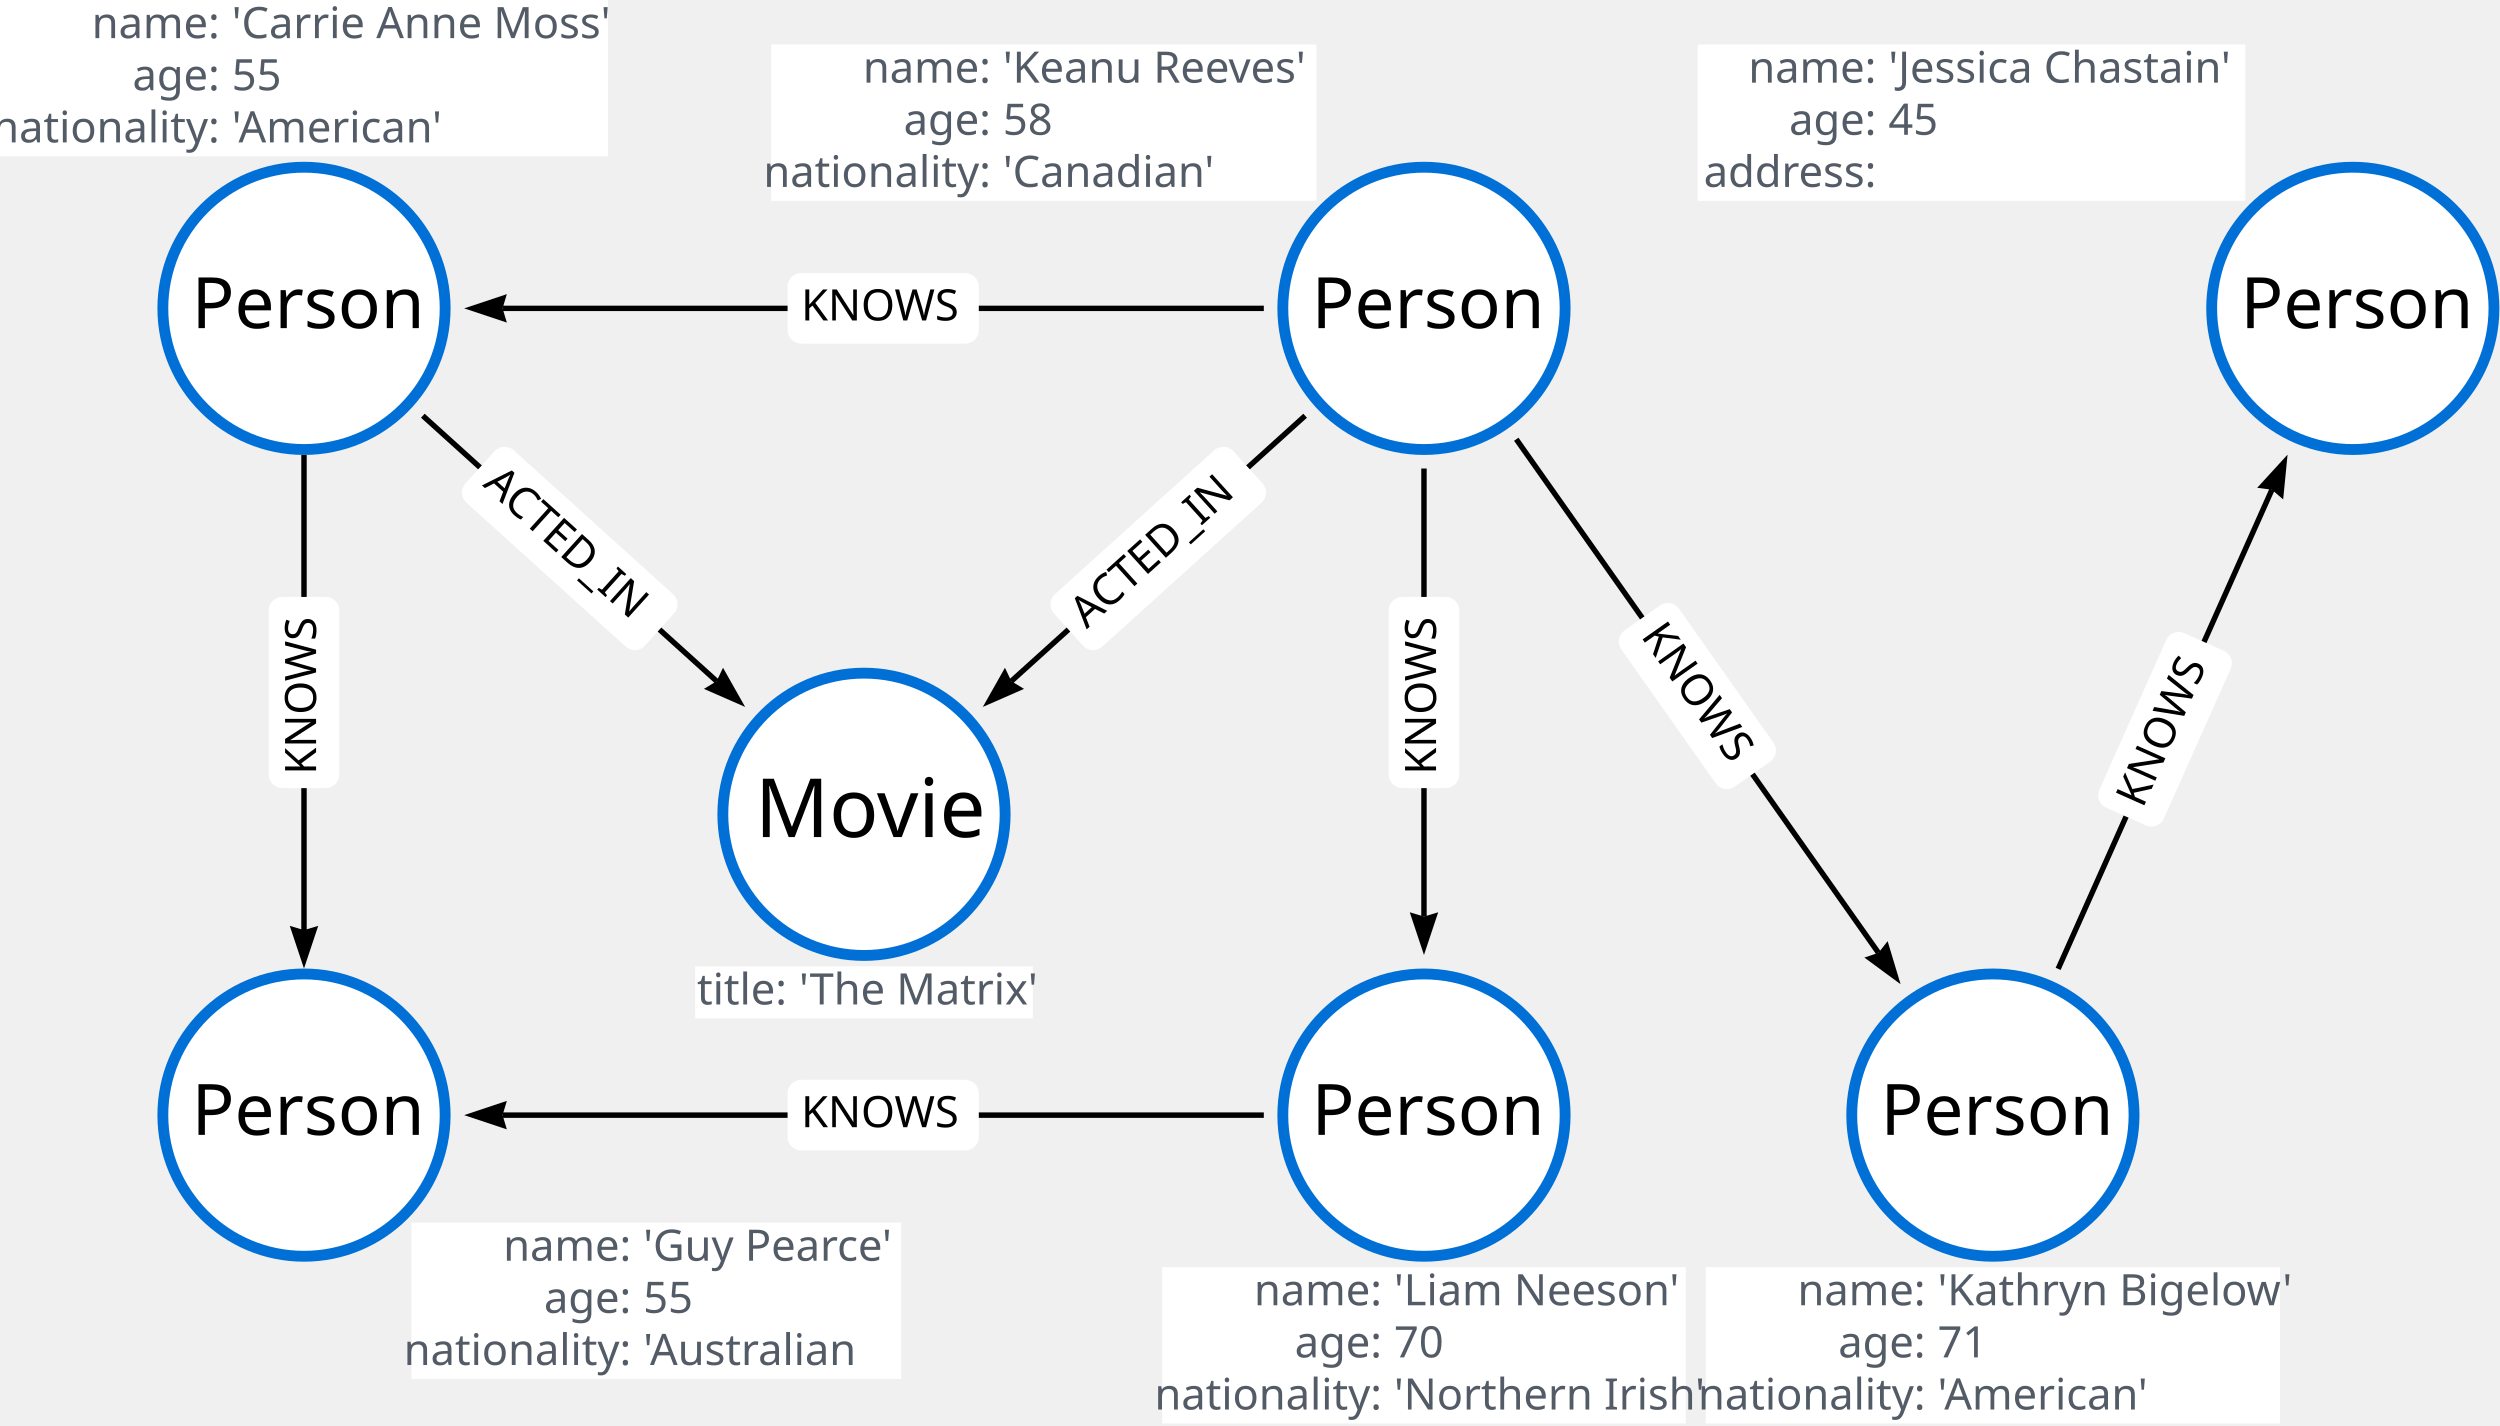
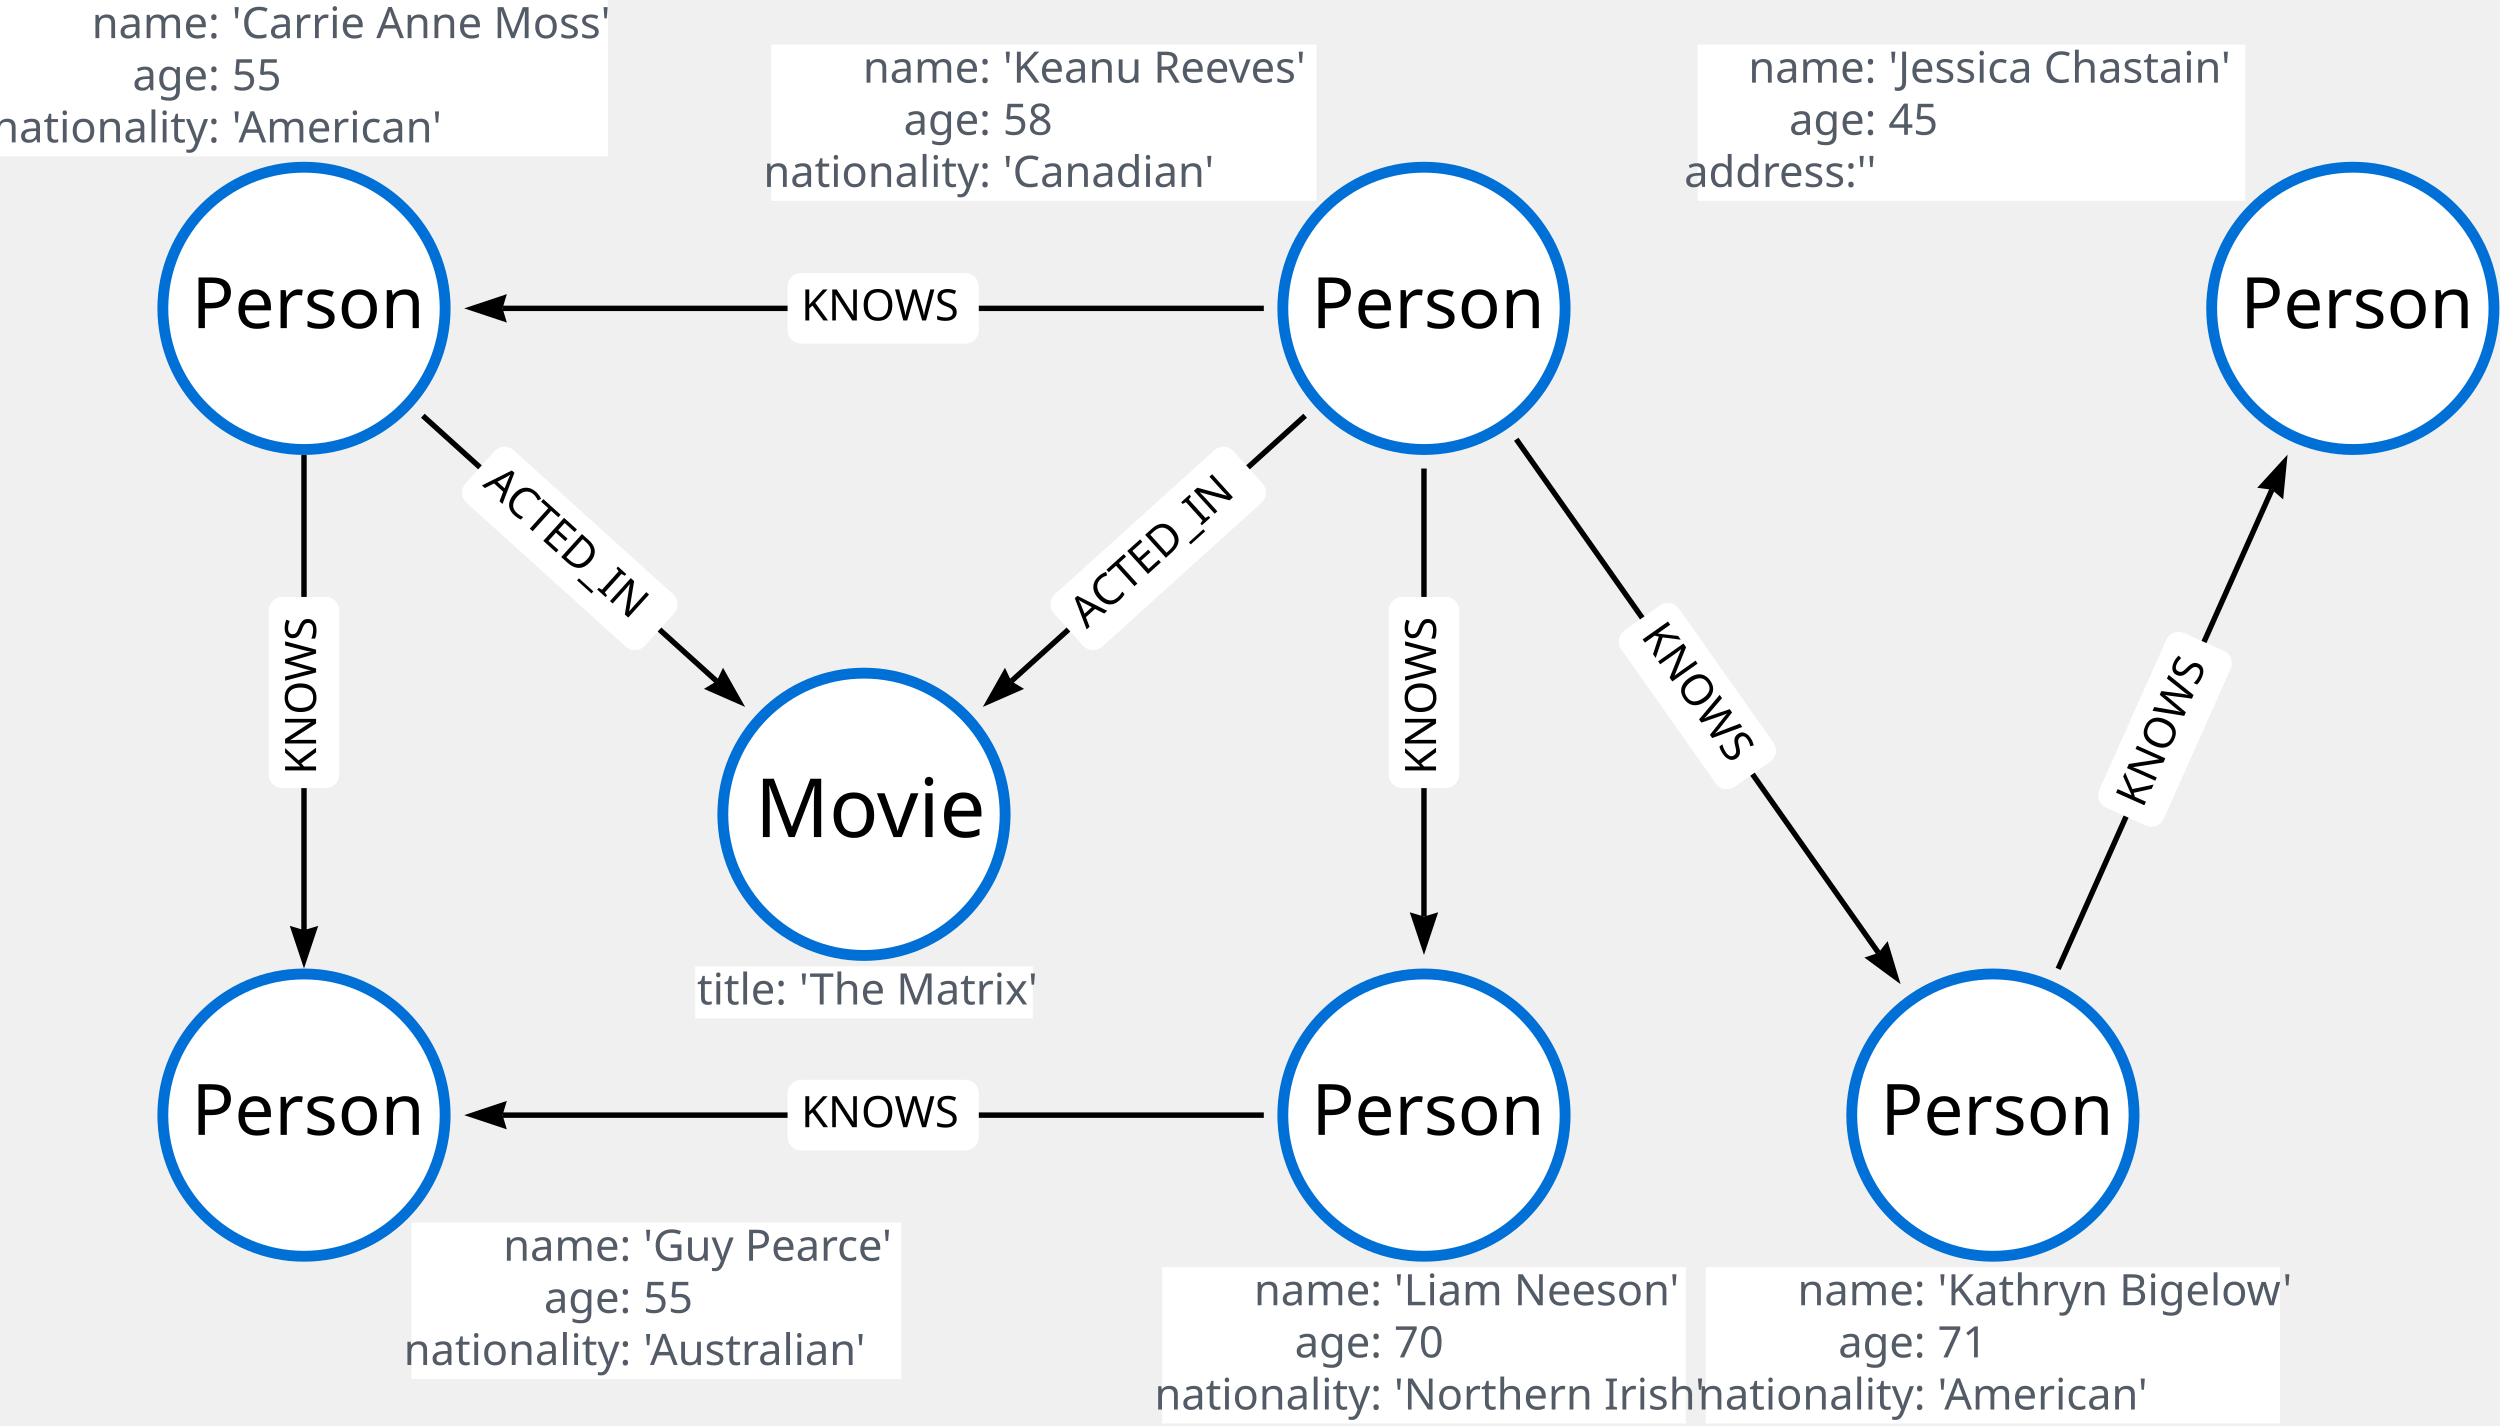
<svg xmlns="http://www.w3.org/2000/svg" width="921" height="525" viewBox="0 0 921 525">
  <defs>
    <style type="text/css" />
  </defs>
  <g transform="translate(36.99219 63.6) scale(1)">
    <g class="relationship">
      <g transform="translate(75 50) rotate(90)" stroke-width="2" stroke="#000000">
        <path d="M 54 0 L 229.055 0" />
        <polygon points="-14.155,0 -15.728,5.243 0,0 -15.728,-5.243" fill="#000000" transform="translate(243.21 0) rotate(0)" stroke="none" />
      </g>
      <g transform="translate(75 191.5274) rotate(270) translate(0 -13)">
        <g transform="translate(0 0)">
          <g transform="translate(-35.22266 0)" fill="#ffffff" stroke="#000000" stroke-width="0">
            <rect x="0" y="0" width="70.445" height="26" rx="5" ry="5" stroke="none" />
            <text xml:space="preserve" x="5" y="17.457" stroke="none" text-anchor="left" font-family="sans-serif" font-size="16" font-weight="normal" fill="#000000">KNOWS</text>
          </g>
        </g>
      </g>
    </g>
    <g class="relationship">
      <g transform="translate(487.5977 50) rotate(180)" stroke-width="2" stroke="#000000">
        <path d="M 59 0 L 339.443 0" />
        <polygon points="-14.155,0 -15.728,5.243 0,0 -15.728,-5.243" fill="#000000" transform="translate(353.5977 0) rotate(0)" stroke="none" />
      </g>
      <g transform="translate(288.3764 50) rotate(360) translate(0 -13)">
        <g transform="translate(0 0)">
          <g transform="translate(-35.22266 0)" fill="#ffffff" stroke="#000000" stroke-width="0">
            <rect x="0" y="0" width="70.445" height="26" rx="5" ry="5" stroke="none" />
            <text xml:space="preserve" x="5" y="17.457" stroke="none" text-anchor="left" font-family="sans-serif" font-size="16" font-weight="normal" fill="#000000">KNOWS</text>
          </g>
        </g>
      </g>
    </g>
    <g class="relationship">
      <g transform="translate(487.5977 50) rotate(90)" stroke-width="2" stroke="#000000">
        <path d="M 59 0 L 224.055 0" />
        <polygon points="-14.155,0 -15.728,5.243 0,0 -15.728,-5.243" fill="#000000" transform="translate(238.21 0) rotate(0)" stroke="none" />
      </g>
      <g transform="translate(487.5977 191.5274) rotate(270) translate(0 -13)">
        <g transform="translate(0 0)">
          <g transform="translate(-35.22266 0)" fill="#ffffff" stroke="#000000" stroke-width="0">
            <rect x="0" y="0" width="70.445" height="26" rx="5" ry="5" stroke="none" />
            <text xml:space="preserve" x="5" y="17.457" stroke="none" text-anchor="left" font-family="sans-serif" font-size="16" font-weight="normal" fill="#000000">KNOWS</text>
          </g>
        </g>
      </g>
    </g>
    <g class="relationship">
      <g transform="translate(487.5977 347.21) rotate(180)" stroke-width="2" stroke="#000000">
        <path d="M 59 0 L 339.443 0" />
        <polygon points="-14.155,0 -15.728,5.243 0,0 -15.728,-5.243" fill="#000000" transform="translate(353.5977 0) rotate(0)" stroke="none" />
      </g>
      <g transform="translate(288.3764 347.21) rotate(360) translate(0 -13)">
        <g transform="translate(0 0)">
          <g transform="translate(-35.22266 0)" fill="#ffffff" stroke="#000000" stroke-width="0">
            <rect x="0" y="0" width="70.445" height="26" rx="5" ry="5" stroke="none" />
            <text xml:space="preserve" x="5" y="17.457" stroke="none" text-anchor="left" font-family="sans-serif" font-size="16" font-weight="normal" fill="#000000">KNOWS</text>
          </g>
        </g>
      </g>
    </g>
    <g class="relationship">
      <g transform="translate(487.5977 50) rotate(54.80828)" stroke-width="2" stroke="#000000">
        <path d="M 59 0 L 290.525 0" />
        <polygon points="-14.155,0 -15.728,5.243 0,0 -15.728,-5.243" fill="#000000" transform="translate(304.6806 0) rotate(0)" stroke="none" />
      </g>
      <g transform="translate(588.316 192.821) rotate(54.80828) translate(0 -13)">
        <g transform="translate(0 0)">
          <g transform="translate(-35.22266 0)" fill="#ffffff" stroke="#000000" stroke-width="0">
            <rect x="0" y="0" width="70.445" height="26" rx="5" ry="5" stroke="none" />
            <text xml:space="preserve" x="5" y="17.457" stroke="none" text-anchor="left" font-family="sans-serif" font-size="16" font-weight="normal" fill="#000000">KNOWS</text>
          </g>
        </g>
      </g>
    </g>
    <g class="relationship">
      <g transform="translate(487.5977 50) rotate(137.9024)" stroke-width="2" stroke="#000000">
        <path d="M 59 0 L 204.874 0" />
        <polygon points="-14.155,0 -15.728,5.243 0,0 -15.728,-5.243" fill="#000000" transform="translate(219.0296 0) rotate(0)" stroke="none" />
      </g>
      <g transform="translate(389.6999 138.4502) rotate(317.9024) translate(0 -13)">
        <g transform="translate(0 0)">
          <g transform="translate(-44.5625 0)" fill="#ffffff" stroke="#000000" stroke-width="0">
            <rect x="0" y="0" width="89.125" height="26" rx="5" ry="5" stroke="none" />
            <text xml:space="preserve" x="5" y="17.457" stroke="none" text-anchor="left" font-family="sans-serif" font-size="16" font-weight="normal" fill="#000000">ACTED_IN</text>
          </g>
        </g>
      </g>
    </g>
    <g class="relationship">
      <g transform="translate(75 50) rotate(42.09765)" stroke-width="2" stroke="#000000">
        <path d="M 59 0 L 204.874 0" />
        <polygon points="-14.155,0 -15.728,5.243 0,0 -15.728,-5.243" fill="#000000" transform="translate(219.0296 0) rotate(0)" stroke="none" />
      </g>
      <g transform="translate(172.8979 138.4502) rotate(42.09765) translate(0 -13)">
        <g transform="translate(0 0)">
          <g transform="translate(-44.5625 0)" fill="#ffffff" stroke="#000000" stroke-width="0">
            <rect x="0" y="0" width="89.125" height="26" rx="5" ry="5" stroke="none" />
            <text xml:space="preserve" x="5" y="17.457" stroke="none" text-anchor="left" font-family="sans-serif" font-size="16" font-weight="normal" fill="#000000">ACTED_IN</text>
          </g>
        </g>
      </g>
    </g>
    <g class="relationship">
      <g transform="translate(697.192 347.21) rotate(-65.95692)" stroke-width="2" stroke="#000000">
        <path d="M 59 0 L 252.291 0" />
        <polygon points="-14.155,0 -15.728,5.243 0,0 -15.728,-5.243" fill="#000000" transform="translate(266.4459 0) rotate(0)" stroke="none" />
      </g>
      <g transform="translate(760.6056 205.0685) rotate(-65.95692) translate(0 -13)">
        <g transform="translate(0 0)">
          <g transform="translate(-35.22266 0)" fill="#ffffff" stroke="#000000" stroke-width="0">
            <rect x="0" y="0" width="70.445" height="26" rx="5" ry="5" stroke="none" />
            <text xml:space="preserve" x="5" y="17.457" stroke="none" text-anchor="left" font-family="sans-serif" font-size="16" font-weight="normal" fill="#000000">KNOWS</text>
          </g>
        </g>
      </g>
    </g>
    <g class="node">
      <g fill="#ffffff" stroke="#006FD6" stroke-width="4">
        <circle cx="75" cy="347.21" r="52" />
      </g>
      <g transform="translate(75 347.21)">
        <g transform="scale(0.6532968) translate(0 -27)">
          <g transform="translate(0 0)">
            <g transform="translate(-63.36914 0)">
              <g fill="#000000" stroke="#000000" stroke-width="4" font-family="sans-serif" font-size="40" font-weight="normal">
                <text xml:space="preserve" x="0" y="38.143" stroke="none">Person</text>
              </g>
            </g>
          </g>
        </g>
        <g transform="translate(39.59798 39.59798)">
          <g transform="translate(0 0)">
            <g transform="translate(0 0)" fill="white">
              <rect x="0" y="0" width="180.422" height="57.6" rx="0" ry="0" stroke="none" />
              <g font-family="sans-serif" font-size="16" font-weight="normal" fill="#535B66" text-anchor="end">
                <text xml:space="preserve" x="80.938" y="14.057" stroke="none">name:</text>
                <text xml:space="preserve" x="85.383" y="14.057" stroke="none" text-anchor="start">'Guy Pearce'</text>
                <text xml:space="preserve" x="80.938" y="33.257" stroke="none" text-anchor="end">age:</text>
                <text xml:space="preserve" x="85.383" y="33.257" stroke="none" text-anchor="start">55</text>
                <text xml:space="preserve" x="80.938" y="52.457" stroke="none" text-anchor="end">nationality:</text>
-                 <text xml:space="preserve" x="85.383" y="52.457" stroke="none" text-anchor="start">'Australian</text>
+                 <text xml:space="preserve" x="85.383" y="52.457" stroke="none" text-anchor="start">'Australian'</text>
              </g>
            </g>
          </g>
        </g>
      </g>
    </g>
    <g class="node">
      <g fill="#ffffff" stroke="#006FD6" stroke-width="4">
        <circle cx="75" cy="50" r="52" />
      </g>
      <g transform="translate(75 50)">
        <g transform="scale(0.6532968) translate(0 -27)">
          <g transform="translate(0 0)">
            <g transform="translate(-63.36914 0)">
              <g fill="#000000" stroke="#000000" stroke-width="4" font-family="sans-serif" font-size="40" font-weight="normal">
                <text xml:space="preserve" x="0" y="38.143" stroke="none">Person</text>
              </g>
            </g>
          </g>
        </g>
        <g transform="translate(3.429011037612589e-15 -113.6)">
          <g transform="translate(0 0)">
            <g transform="translate(-111.9922 0)" fill="white">
              <rect x="0" y="0" width="223.984" height="57.6" rx="0" ry="0" stroke="none" />
              <g font-family="sans-serif" font-size="16" font-weight="normal" fill="#535B66" text-anchor="end">
                <text xml:space="preserve" x="80.938" y="14.057" stroke="none">name:</text>
                <text xml:space="preserve" x="85.383" y="14.057" stroke="none" text-anchor="start">'Carrie Anne Moss'</text>
                <text xml:space="preserve" x="80.938" y="33.257" stroke="none" text-anchor="end">age:</text>
                <text xml:space="preserve" x="85.383" y="33.257" stroke="none" text-anchor="start">55</text>
                <text xml:space="preserve" x="80.938" y="52.457" stroke="none" text-anchor="end">nationality:</text>
                <text xml:space="preserve" x="85.383" y="52.457" stroke="none" text-anchor="start">'American'</text>
              </g>
            </g>
          </g>
        </g>
      </g>
    </g>
    <g class="node">
      <g fill="#ffffff" stroke="#006FD6" stroke-width="4">
        <circle cx="487.598" cy="50" r="52" />
      </g>
      <g transform="translate(487.5977 50)">
        <g transform="scale(0.6532968) translate(0 -27)">
          <g transform="translate(0 0)">
            <g transform="translate(-63.36914 0)">
              <g fill="#000000" stroke="#000000" stroke-width="4" font-family="sans-serif" font-size="40" font-weight="normal">
                <text xml:space="preserve" x="0" y="38.143" stroke="none">Person</text>
              </g>
            </g>
          </g>
        </g>
        <g transform="translate(-39.59798 -97.19798)">
          <g transform="translate(0 0)">
            <g transform="translate(-200.8984 0)" fill="white">
              <rect x="0" y="0" width="200.898" height="57.6" rx="0" ry="0" stroke="none" />
              <g font-family="sans-serif" font-size="16" font-weight="normal" fill="#535B66" text-anchor="end">
                <text xml:space="preserve" x="80.938" y="14.057" stroke="none">name:</text>
                <text xml:space="preserve" x="85.383" y="14.057" stroke="none" text-anchor="start">'Keanu Reeves'</text>
                <text xml:space="preserve" x="80.938" y="33.257" stroke="none" text-anchor="end">age:</text>
                <text xml:space="preserve" x="85.383" y="33.257" stroke="none" text-anchor="start">58</text>
                <text xml:space="preserve" x="80.938" y="52.457" stroke="none" text-anchor="end">nationality:</text>
                <text xml:space="preserve" x="85.383" y="52.457" stroke="none" text-anchor="start">'Canadian'</text>
              </g>
            </g>
          </g>
        </g>
      </g>
    </g>
    <g class="node">
      <g fill="#ffffff" stroke="#006FD6" stroke-width="4">
        <circle cx="487.598" cy="347.21" r="52" />
      </g>
      <g transform="translate(487.5977 347.21)">
        <g transform="scale(0.6532968) translate(0 -27)">
          <g transform="translate(0 0)">
            <g transform="translate(-63.36914 0)">
              <g fill="#000000" stroke="#000000" stroke-width="4" font-family="sans-serif" font-size="40" font-weight="normal">
                <text xml:space="preserve" x="0" y="38.143" stroke="none">Person</text>
              </g>
            </g>
          </g>
        </g>
        <g transform="translate(3.429011037612589e-15 56)">
          <g transform="translate(0 0)">
            <g transform="translate(-96.42969 0)" fill="white">
              <rect x="0" y="0" width="192.859" height="57.6" rx="0" ry="0" stroke="none" />
              <g font-family="sans-serif" font-size="16" font-weight="normal" fill="#535B66" text-anchor="end">
                <text xml:space="preserve" x="80.938" y="14.057" stroke="none">name:</text>
                <text xml:space="preserve" x="85.383" y="14.057" stroke="none" text-anchor="start">'Liam Neeson'</text>
                <text xml:space="preserve" x="80.938" y="33.257" stroke="none" text-anchor="end">age:</text>
                <text xml:space="preserve" x="85.383" y="33.257" stroke="none" text-anchor="start">70</text>
                <text xml:space="preserve" x="80.938" y="52.457" stroke="none" text-anchor="end">nationality:</text>
                <text xml:space="preserve" x="85.383" y="52.457" stroke="none" text-anchor="start">'Northern Irish'</text>
              </g>
            </g>
          </g>
        </g>
      </g>
    </g>
    <g class="node">
      <g fill="#ffffff" stroke="#006FD6" stroke-width="4">
        <circle cx="697.192" cy="347.21" r="52" />
      </g>
      <g transform="translate(697.192 347.21)">
        <g transform="scale(0.6532968) translate(0 -27)">
          <g transform="translate(0 0)">
            <g transform="translate(-63.36914 0)">
              <g fill="#000000" stroke="#000000" stroke-width="4" font-family="sans-serif" font-size="40" font-weight="normal">
                <text xml:space="preserve" x="0" y="38.143" stroke="none">Person</text>
              </g>
            </g>
          </g>
        </g>
        <g transform="translate(3.429011037612589e-15 56)">
          <g transform="translate(0 0)">
            <g transform="translate(-105.7773 0)" fill="white">
              <rect x="0" y="0" width="211.555" height="57.6" rx="0" ry="0" stroke="none" />
              <g font-family="sans-serif" font-size="16" font-weight="normal" fill="#535B66" text-anchor="end">
                <text xml:space="preserve" x="80.938" y="14.057" stroke="none">name:</text>
                <text xml:space="preserve" x="85.383" y="14.057" stroke="none" text-anchor="start">'Kathryn Bigelow'</text>
                <text xml:space="preserve" x="80.938" y="33.257" stroke="none" text-anchor="end">age:</text>
                <text xml:space="preserve" x="85.383" y="33.257" stroke="none" text-anchor="start">71</text>
                <text xml:space="preserve" x="80.938" y="52.457" stroke="none" text-anchor="end">nationality:</text>
                <text xml:space="preserve" x="85.383" y="52.457" stroke="none" text-anchor="start">'American'</text>
              </g>
            </g>
          </g>
        </g>
      </g>
    </g>
    <g class="node">
      <g fill="#ffffff" stroke="#006FD6" stroke-width="4">
        <circle cx="281.299" cy="236.39" r="52" />
      </g>
      <g transform="translate(281.2989 236.3899)">
        <g transform="scale(0.7525988) translate(0 -27)">
          <g transform="translate(0 0)">
            <g transform="translate(-53.34961 0)">
              <g fill="#000000" stroke="#000000" stroke-width="4" font-family="sans-serif" font-size="40" font-weight="normal">
                <text xml:space="preserve" x="0" y="38.143" stroke="none">Movie</text>
              </g>
            </g>
          </g>
        </g>
        <g transform="translate(3.429011037612589e-15 56)">
          <g transform="translate(0 0)">
            <g transform="translate(-62.17969 0)" fill="white">
              <rect x="0" y="0" width="124.359" height="19.2" rx="0" ry="0" stroke="none" />
              <g font-family="sans-serif" font-size="16" font-weight="normal" fill="#535B66" text-anchor="end">
                <text xml:space="preserve" x="33.789" y="14.057" stroke="none">title:</text>
                <text xml:space="preserve" x="38.234" y="14.057" stroke="none" text-anchor="start">'The Matrix'</text>
              </g>
            </g>
          </g>
        </g>
      </g>
    </g>
    <g class="node">
      <g fill="#ffffff" stroke="#006FD6" stroke-width="4">
        <circle cx="829.786" cy="50" r="52" />
      </g>
      <g transform="translate(829.7863 50)">
        <g transform="scale(0.6532968) translate(0 -27)">
          <g transform="translate(0 0)">
            <g transform="translate(-63.36914 0)">
              <g fill="#000000" stroke="#000000" stroke-width="4" font-family="sans-serif" font-size="40" font-weight="normal">
                <text xml:space="preserve" x="0" y="38.143" stroke="none">Person</text>
              </g>
            </g>
          </g>
        </g>
        <g transform="translate(-39.59798 -97.19798)">
          <g transform="translate(0 0)">
            <g transform="translate(-201.7578 0)" fill="white">
              <rect x="0" y="0" width="201.758" height="57.6" rx="0" ry="0" stroke="none" />
              <g font-family="sans-serif" font-size="16" font-weight="normal" fill="#535B66" text-anchor="end">
                <text xml:space="preserve" x="65.812" y="14.057" stroke="none">name:</text>
                <text xml:space="preserve" x="70.258" y="14.057" stroke="none" text-anchor="start">'Jessica Chastain'</text>
                <text xml:space="preserve" x="65.812" y="33.257" stroke="none" text-anchor="end">age:</text>
                <text xml:space="preserve" x="70.258" y="33.257" stroke="none" text-anchor="start">45</text>
-                 <text xml:space="preserve" x="65.812" y="52.457" stroke="none" text-anchor="end">address:</text>
+                 <text xml:space="preserve" x="65.812" y="52.457" stroke="none" text-anchor="end">address:''</text>
                <text xml:space="preserve" x="70.258" y="52.457" stroke="none" text-anchor="start" />
              </g>
            </g>
          </g>
        </g>
      </g>
    </g>
  </g>
</svg>
